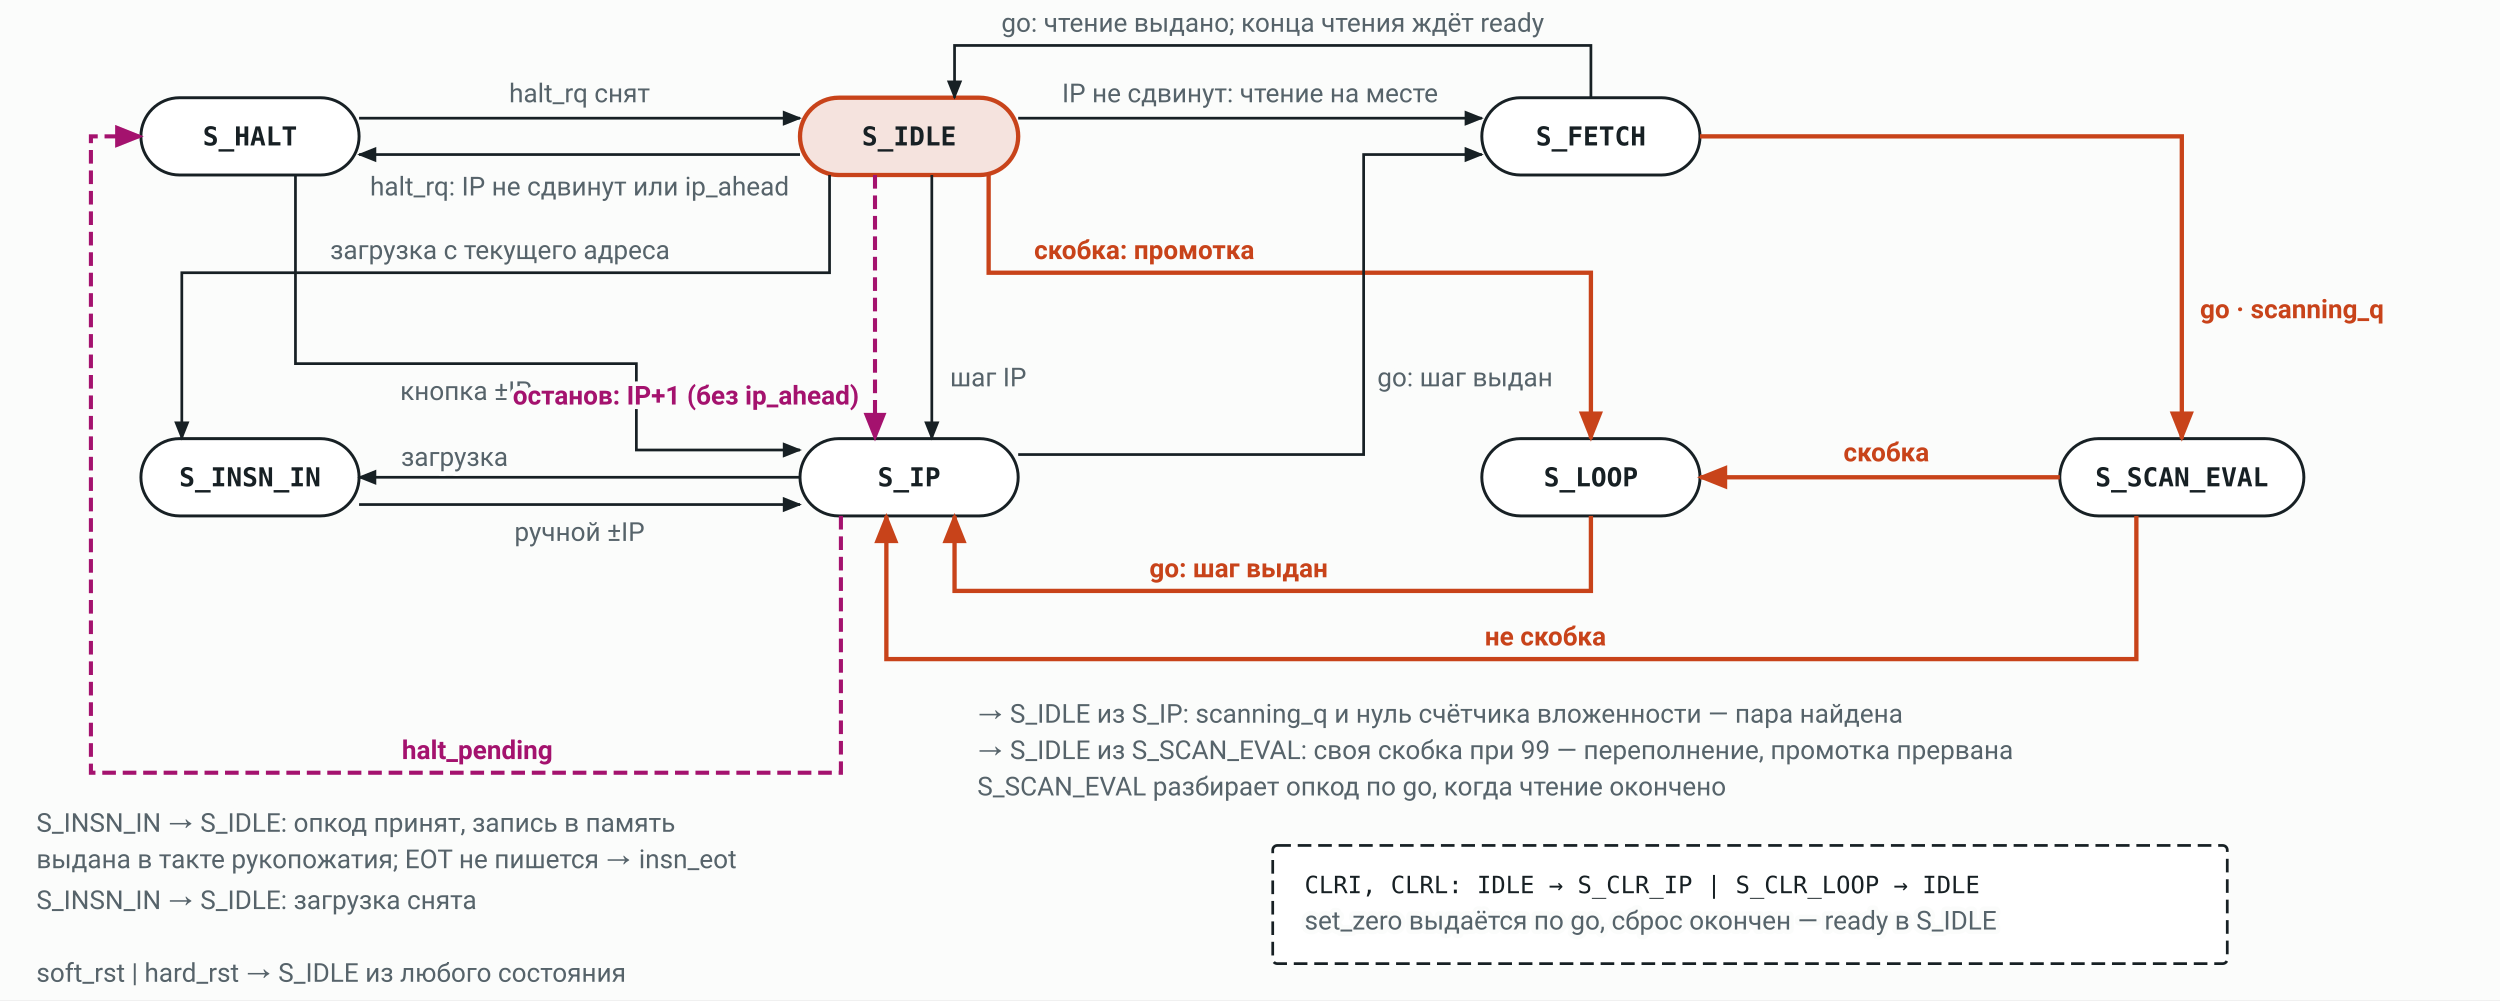
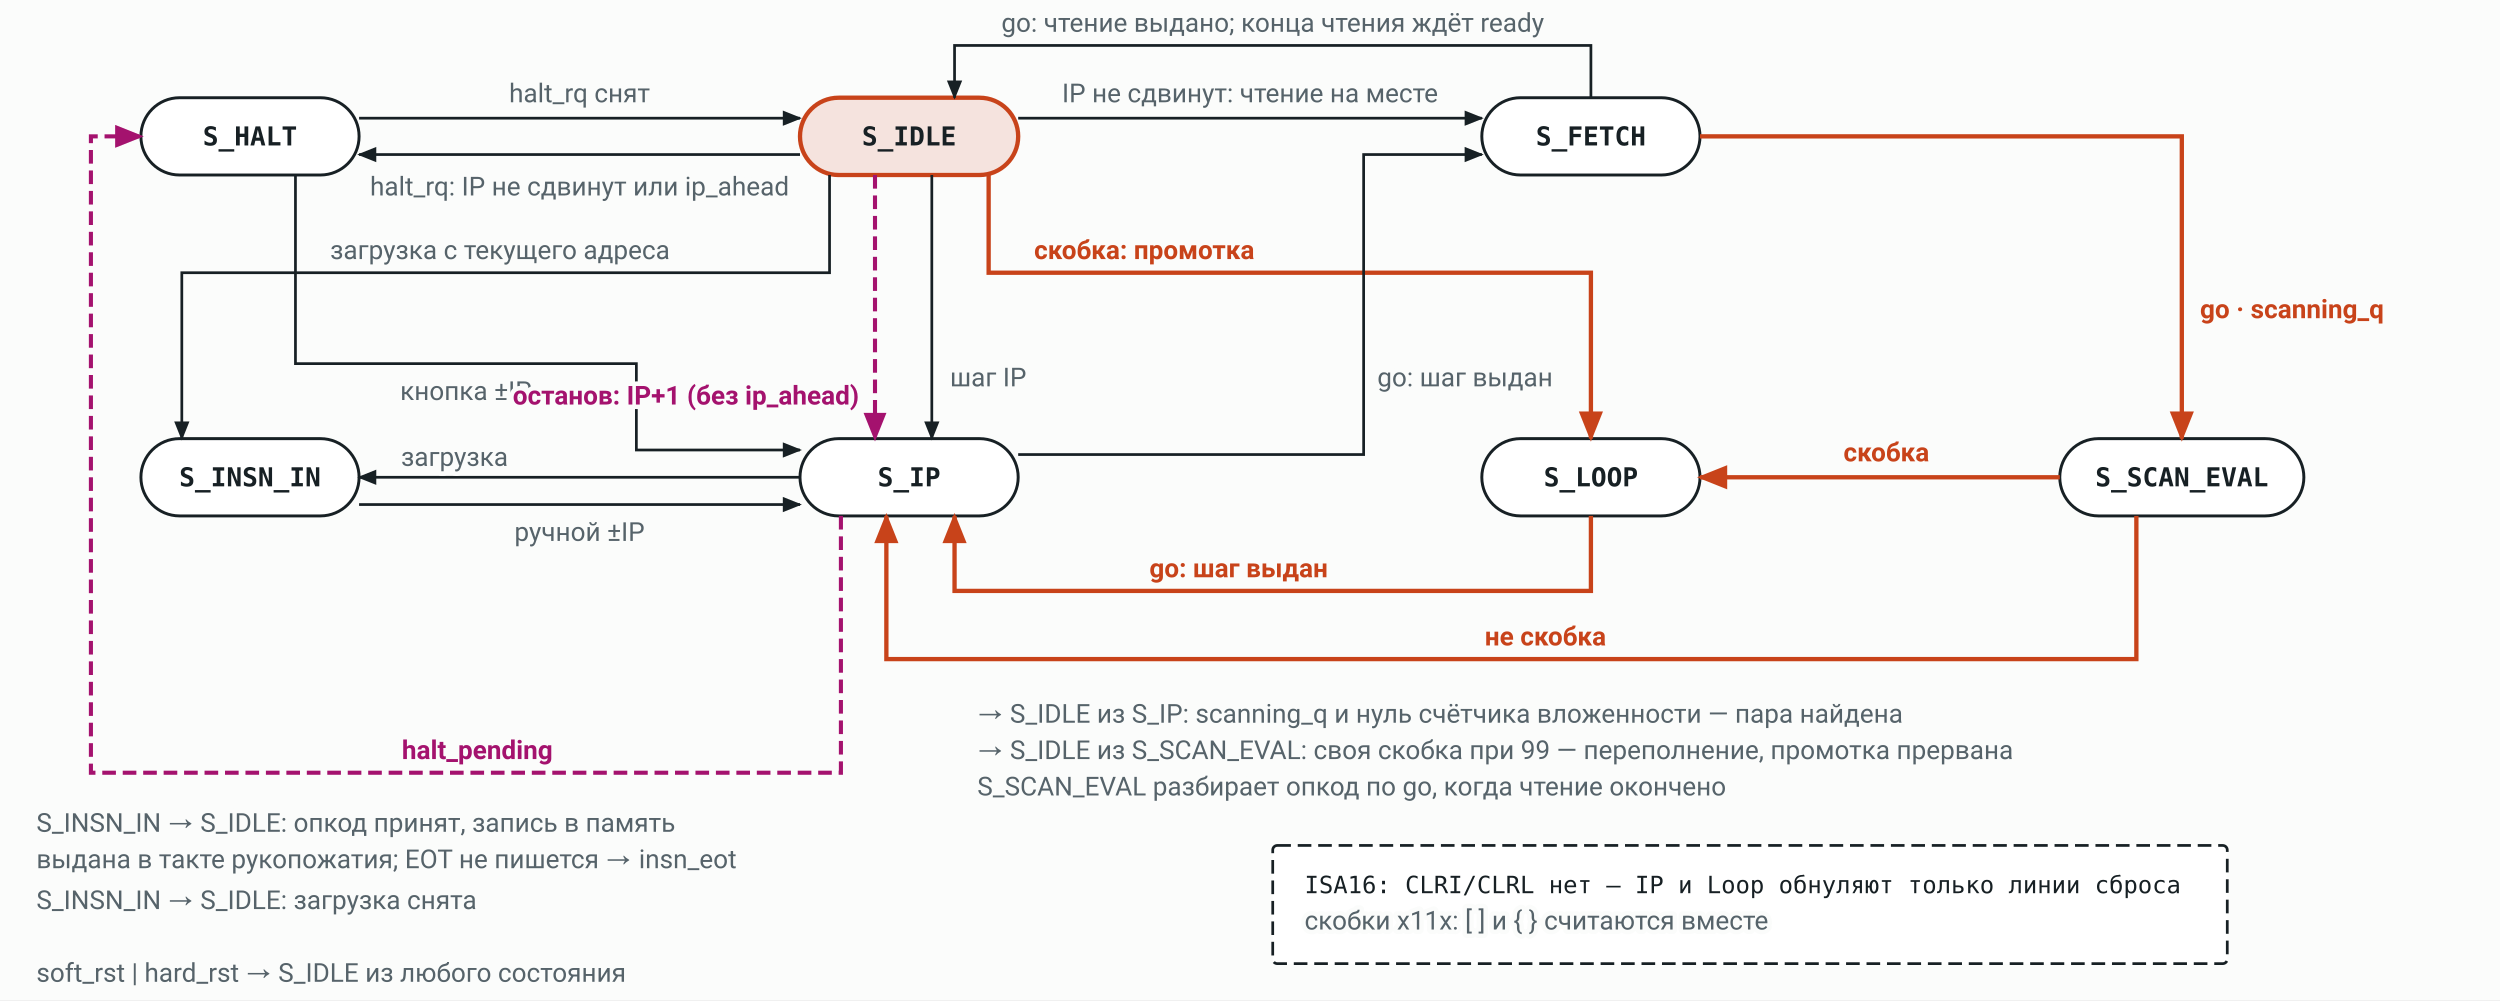
<svg xmlns="http://www.w3.org/2000/svg" viewBox="0 0 1100 440" width="1100" height="440" class="dg" role="img" aria-label="Автомат IpLine. Основной цикл: шаг IP, чтение опкода. Ветвь промотки: разбор скобки, шаг счётчика вложенности, снова шаг IP до парной скобки. Каждое состояние, выдающее операцию, ждёт go — готовности обоих счётчиков и памяти — и уходит в такте её приёма.">
  <style>
.dg { color: #172024; display: block; height: auto; color: #172024; }
.dg text { fill: currentColor; font-family: "PT Sans", "Segoe UI", Roboto, Helvetica, Arial, sans-serif; font-size: 11px; }
.dg .tt { font-family: "PT Sans Narrow", "Arial Narrow", "Roboto Condensed", Arial, sans-serif; font-weight: 700; font-size: 14px; letter-spacing: 0.02em; }
.dg .tm { font-family: "JetBrains Mono", "DejaVu Sans Mono", Consolas, "Liberation Mono", monospace; font-size: 10.5px; }
.dg .tl { fill: #56636a; font-size: 11.5px; }
.dg .tp { font-family: "JetBrains Mono", "DejaVu Sans Mono", Consolas, "Liberation Mono", monospace; font-size: 11px; }
.dg .tpi { font-family: "JetBrains Mono", "DejaVu Sans Mono", Consolas, "Liberation Mono", monospace; font-size: 10px; fill: #56636a; }
.dg .tn { fill: #56636a; font-size: 10.5px; }
.dg .tg { font-family: "JetBrains Mono", "DejaVu Sans Mono", Consolas, "Liberation Mono", monospace; font-size: 13px; font-weight: 700; }
.dg .ts { font-family: "JetBrains Mono", "DejaVu Sans Mono", Consolas, "Liberation Mono", monospace; font-size: 11.5px; font-weight: 600; }
.dg .tf { font-family: "PT Sans Narrow", "Arial Narrow", "Roboto Condensed", Arial, sans-serif; font-size: 13px; letter-spacing: 0.03em; fill: #56636a; }
.dg .tk { font-family: "PT Sans Narrow", "Arial Narrow", "Roboto Condensed", Arial, sans-serif; font-weight: 700; font-size: 14px; }
.dg .ti { font-family: "JetBrains Mono", "DejaVu Sans Mono", Consolas, "Liberation Mono", monospace; font-size: 8.5px; fill: #56636a; }
.dg .tnum { font-family: "JetBrains Mono", "DejaVu Sans Mono", Consolas, "Liberation Mono", monospace; font-size: 11px; font-weight: 700; fill: #c8431a; }
.dg .tacc { fill: #c8431a; font-weight: 700; font-size: 11.5px; }
.dg .blk { fill: #ffffff; stroke: currentColor; stroke-width: 1.2; }
.dg .blk-opt { fill: #ffffff; stroke: currentColor; stroke-width: 1.2; stroke-dasharray: 6 3; }
.dg .blk-acc { fill: rgba(200, 67, 26, 0.13); stroke: #c8431a; stroke-width: 1.6; }
.dg .frame { fill: none; stroke: #56636a; stroke-width: 1; stroke-dasharray: 2 4; }
.dg .w { fill: none; stroke: currentColor; stroke-width: 1.2; }
.dg .wd { fill: none; stroke: currentColor; stroke-width: 1.2; stroke-dasharray: 5 3; }
.dg .wacc { fill: none; stroke: #c8431a; stroke-width: 1.9; }
.dg .wbus { fill: none; stroke: currentColor; stroke-width: 3.2; }
.dg .wthin { fill: none; stroke: #56636a; stroke-width: 1; }
.dg .wv { fill: none; stroke: currentColor; stroke-width: 1.6; }
.dg .wvacc { fill: none; stroke: #c8431a; stroke-width: 2.1; }
.dg .grid { stroke: #c6cfcd; stroke-width: 1; }
.dg .ah { fill: currentColor; }
.dg .ahg { fill: #c8431a; }
.dg .ahw { fill: #a4126e; }
.dg .wwarn { fill: none; stroke: #a4126e; stroke-width: 1.8; stroke-dasharray: 6 3; }
.dg .twarn { fill: #a4126e; font-weight: 700; font-size: 11.5px; }
.dg .tl, .dg .tn, .dg .tacc, .dg .twarn { paint-order: stroke; stroke: #fbfcfb; stroke-width: 4px; stroke-linejoin: round; }
.dg .dot { fill: currentColor; }
.dg .dot-acc { fill: #c8431a; }
.dg .inv { fill: #ffffff; stroke: currentColor; stroke-width: 1.2; }
.dg .st { fill: #ffffff; stroke: currentColor; stroke-width: 1.3; }
.dg .st-acc { fill: rgba(200, 67, 26, 0.13); stroke: #c8431a; stroke-width: 1.9; }
.dg .st-dim { fill: #e3e9e8; stroke: #56636a; stroke-width: 1.1; stroke-dasharray: 4 3; }
.dg .anode { fill: #e3e9e8; stroke: #56636a; stroke-width: 1; }
.dg .kmain { fill: #ffffff; stroke: currentColor; stroke-width: 1.4; }
.dg .kga { fill: #ffffff; stroke: currentColor; stroke-width: 1.2; }
.dg .kgb { fill: #56636a; }
.dg .lit { fill: #c8431a; stroke: #c8431a; }
.dg .halo { fill: rgba(200, 67, 26, 0.13); }
.dg .tgt { fill: none; stroke: #c8431a; stroke-width: 1.3; stroke-dasharray: 3 3; }
.dg .seg { fill: #ffffff; stroke: currentColor; stroke-width: 1.1; }
.dg .seg-acc { fill: rgba(200, 67, 26, 0.13); stroke: #c8431a; stroke-width: 1.4; }
.dg .seg-off { fill: #e3e9e8; stroke: #56636a; stroke-width: 1; }
</style>
  <rect x="0" y="0" width="1100" height="440" fill="#fbfcfb" />
  <defs>
    <marker id="iplfsm-a" viewBox="0 0 10 10" refX="9" refY="5" markerWidth="7" markerHeight="7" orient="auto-start-reverse">
      <path d="M0,1 L10,5 L0,9 z" fill="#172024" stroke="none" stroke-width="0" class="ah" />
    </marker>
    <marker id="iplfsm-ag" viewBox="0 0 10 10" refX="9" refY="5" markerWidth="7" markerHeight="7" orient="auto-start-reverse">
      <path d="M0,1 L10,5 L0,9 z" fill="#c8431a" stroke="none" stroke-width="0" class="ahg" />
    </marker>
    <marker id="iplfsm-aw" viewBox="0 0 10 10" refX="9" refY="5" markerWidth="7" markerHeight="7" orient="auto-start-reverse">
      <path d="M0,1 L10,5 L0,9 z" fill="#a4126e" stroke="none" stroke-width="0" class="ahw" />
    </marker>
  </defs>
  <g transform="translate(0,0)">
    <rect x="62" y="43" width="96" height="34" rx="17" fill="#ffffff" stroke="#172024" stroke-width="1.3" class="st" />
    <text x="110" y="64" fill="#172024" font-size="11" font-family="sans-serif" class="ts" text-anchor="middle">S_HALT</text>
    <rect x="352" y="43" width="96" height="34" rx="17" fill="#f5ddd3" stroke="#c8431a" stroke-width="1.9" class="st-acc" />
    <text x="400" y="64" fill="#172024" font-size="11" font-family="sans-serif" class="ts" text-anchor="middle">S_IDLE</text>
    <rect x="652" y="43" width="96" height="34" rx="17" fill="#ffffff" stroke="#172024" stroke-width="1.3" class="st" />
    <text x="700" y="64" fill="#172024" font-size="11" font-family="sans-serif" class="ts" text-anchor="middle">S_FETCH</text>
    <rect x="62" y="193" width="96" height="34" rx="17" fill="#ffffff" stroke="#172024" stroke-width="1.3" class="st" />
    <text x="110" y="214" fill="#172024" font-size="11" font-family="sans-serif" class="ts" text-anchor="middle">S_INSN_IN</text>
    <rect x="352" y="193" width="96" height="34" rx="17" fill="#ffffff" stroke="#172024" stroke-width="1.3" class="st" />
    <text x="400" y="214" fill="#172024" font-size="11" font-family="sans-serif" class="ts" text-anchor="middle">S_IP</text>
    <rect x="652" y="193" width="96" height="34" rx="17" fill="#ffffff" stroke="#172024" stroke-width="1.3" class="st" />
    <text x="700" y="214" fill="#172024" font-size="11" font-family="sans-serif" class="ts" text-anchor="middle">S_LOOP</text>
    <rect x="906.3" y="193" width="107.4" height="34" rx="17" fill="#ffffff" stroke="#172024" stroke-width="1.3" class="st" />
    <text x="960" y="214" fill="#172024" font-size="11" font-family="sans-serif" class="ts" text-anchor="middle">S_SCAN_EVAL</text>
    <polyline points="158,52 352,52" fill="none" stroke="#172024" stroke-width="1.2" class="w" marker-end="url(#iplfsm-a)" />
    <text x="255" y="45" fill="#56636a" font-size="11" font-family="sans-serif" class="tl" text-anchor="middle">halt_rq снят</text>
    <polyline points="352,68 158,68" fill="none" stroke="#172024" stroke-width="1.2" class="w" marker-end="url(#iplfsm-a)" />
    <text x="255" y="86" fill="#56636a" font-size="11" font-family="sans-serif" class="tl" text-anchor="middle">halt_rq: IP не сдвинут или ip_ahead</text>
    <polyline points="130,77 130,160 280,160 280,198 352,198" fill="none" stroke="#172024" stroke-width="1.2" class="w" marker-end="url(#iplfsm-a)" />
    <text x="205" y="176" fill="#56636a" font-size="11" font-family="sans-serif" class="tl" text-anchor="middle">кнопка ±IP</text>
    <polyline points="365,77 365,120 80,120 80,193" fill="none" stroke="#172024" stroke-width="1.2" class="w" marker-end="url(#iplfsm-a)" />
    <text x="220" y="114" fill="#56636a" font-size="11" font-family="sans-serif" class="tl" text-anchor="middle">загрузка с текущего адреса</text>
    <polyline points="385,77 385,193" fill="none" stroke="#a4126e" stroke-width="1.8" stroke-dasharray="5 3" class="wwarn" marker-end="url(#iplfsm-aw)" />
    <text x="378" y="178" fill="#a4126e" font-size="11" font-family="sans-serif" class="twarn" text-anchor="end">останов: IP+1 (без ip_ahead)</text>
    <polyline points="410,77 410,193" fill="none" stroke="#172024" stroke-width="1.2" class="w" marker-end="url(#iplfsm-a)" />
    <text x="418" y="170" fill="#56636a" font-size="11" font-family="sans-serif" class="tl" text-anchor="start">шаг IP</text>
    <polyline points="435,77 435,120 700,120 700,193" fill="none" stroke="#c8431a" stroke-width="1.9" class="wacc" marker-end="url(#iplfsm-ag)" />
    <text x="455" y="114" fill="#c8431a" font-size="11" font-family="sans-serif" class="tacc" text-anchor="start">скобка: промотка</text>
    <polyline points="448,52 652,52" fill="none" stroke="#172024" stroke-width="1.2" class="w" marker-end="url(#iplfsm-a)" />
    <text x="550" y="45" fill="#56636a" font-size="11" font-family="sans-serif" class="tl" text-anchor="middle">IP не сдвинут: чтение на месте</text>
    <polyline points="448,200 600,200 600,68 652,68" fill="none" stroke="#172024" stroke-width="1.2" class="w" marker-end="url(#iplfsm-a)" />
    <text x="606" y="170" fill="#56636a" font-size="11" font-family="sans-serif" class="tl" text-anchor="start">go: шаг выдан</text>
    <polyline points="700,43 700,20 420,20 420,43" fill="none" stroke="#172024" stroke-width="1.2" class="w" marker-end="url(#iplfsm-a)" />
    <text x="560" y="14" fill="#56636a" font-size="11" font-family="sans-serif" class="tl" text-anchor="middle">go: чтение выдано; конца чтения ждёт ready</text>
    <polyline points="748,60 960,60 960,193" fill="none" stroke="#c8431a" stroke-width="1.9" class="wacc" marker-end="url(#iplfsm-ag)" />
    <text x="968" y="140" fill="#c8431a" font-size="11" font-family="sans-serif" class="tacc" text-anchor="start">go · scanning_q</text>
    <polyline points="906.3,210 748,210" fill="none" stroke="#c8431a" stroke-width="1.9" class="wacc" marker-end="url(#iplfsm-ag)" />
    <text x="830" y="203" fill="#c8431a" font-size="11" font-family="sans-serif" class="tacc" text-anchor="middle">скобка</text>
    <polyline points="940,227 940,290 390,290 390,227" fill="none" stroke="#c8431a" stroke-width="1.9" class="wacc" marker-end="url(#iplfsm-ag)" />
    <text x="680" y="284" fill="#c8431a" font-size="11" font-family="sans-serif" class="tacc" text-anchor="middle">не скобка</text>
    <polyline points="700,227 700,260 420,260 420,227" fill="none" stroke="#c8431a" stroke-width="1.9" class="wacc" marker-end="url(#iplfsm-ag)" />
    <text x="545" y="254" fill="#c8431a" font-size="11" font-family="sans-serif" class="tacc" text-anchor="middle">go: шаг выдан</text>
    <text x="430" y="318" fill="#56636a" font-size="11" font-family="sans-serif" class="tl" text-anchor="start">→ S_IDLE из S_IP: scanning_q и нуль счётчика вложенности — пара найдена</text>
    <text x="430" y="334" fill="#56636a" font-size="11" font-family="sans-serif" class="tl" text-anchor="start">→ S_IDLE из S_SCAN_EVAL: своя скобка при 99 — переполнение, промотка прервана</text>
    <text x="430" y="350" fill="#56636a" font-size="11" font-family="sans-serif" class="tl" text-anchor="start">S_SCAN_EVAL разбирает опкод по go, когда чтение окончено</text>
    <polyline points="352,210 158,210" fill="none" stroke="#172024" stroke-width="1.2" class="w" marker-end="url(#iplfsm-a)" />
    <text x="200" y="205" fill="#56636a" font-size="11" font-family="sans-serif" class="tl" text-anchor="middle">загрузка</text>
    <polyline points="158,222 352,222" fill="none" stroke="#172024" stroke-width="1.2" class="w" marker-end="url(#iplfsm-a)" />
    <text x="255" y="238" fill="#56636a" font-size="11" font-family="sans-serif" class="tl" text-anchor="middle">ручной ±IP</text>
    <polyline points="370,227 370,340 40,340 40,60 62,60" fill="none" stroke="#a4126e" stroke-width="1.8" stroke-dasharray="5 3" class="wwarn" marker-end="url(#iplfsm-aw)" />
    <text x="210" y="334" fill="#a4126e" font-size="11" font-family="sans-serif" class="twarn" text-anchor="middle">halt_pending</text>
    <text x="16" y="366" fill="#56636a" font-size="11" font-family="sans-serif" class="tl" text-anchor="start">S_INSN_IN → S_IDLE: опкод принят, запись в память</text>
    <text x="16" y="382" fill="#56636a" font-size="11" font-family="sans-serif" class="tl" text-anchor="start">выдана в такте рукопожатия; EOT не пишется → insn_eot</text>
    <text x="16" y="400" fill="#56636a" font-size="11" font-family="sans-serif" class="tl" text-anchor="start">S_INSN_IN → S_IDLE: загрузка снята</text>
    <rect x="560" y="372" width="420" height="52" rx="2" fill="#ffffff" stroke="#172024" stroke-width="1.2" class="blk-opt" />
-     <text x="574" y="393" fill="#172024" font-size="11" font-family="sans-serif" class="tm" text-anchor="start">CLRI, CLRL: IDLE → S_CLR_IP | S_CLR_LOOP → IDLE</text>
-     <text x="574" y="409" fill="#56636a" font-size="11" font-family="sans-serif" class="tl" text-anchor="start">set_zero выдаётся по go, сброс окончен — ready в S_IDLE</text>
+     <text x="574" y="393" fill="#172024" font-size="11" font-family="sans-serif" class="tm" text-anchor="start">ISA16: CLRI/CLRL нет — IP и Loop обнуляют только линии сброса</text>
+     <text x="574" y="409" fill="#56636a" font-size="11" font-family="sans-serif" class="tl" text-anchor="start">скобки x11x: [ ] и { } считаются вместе</text>
    <text x="16" y="432" fill="#56636a" font-size="11" font-family="sans-serif" class="tl" text-anchor="start">soft_rst | hard_rst → S_IDLE из любого состояния</text>
  </g>
</svg>
